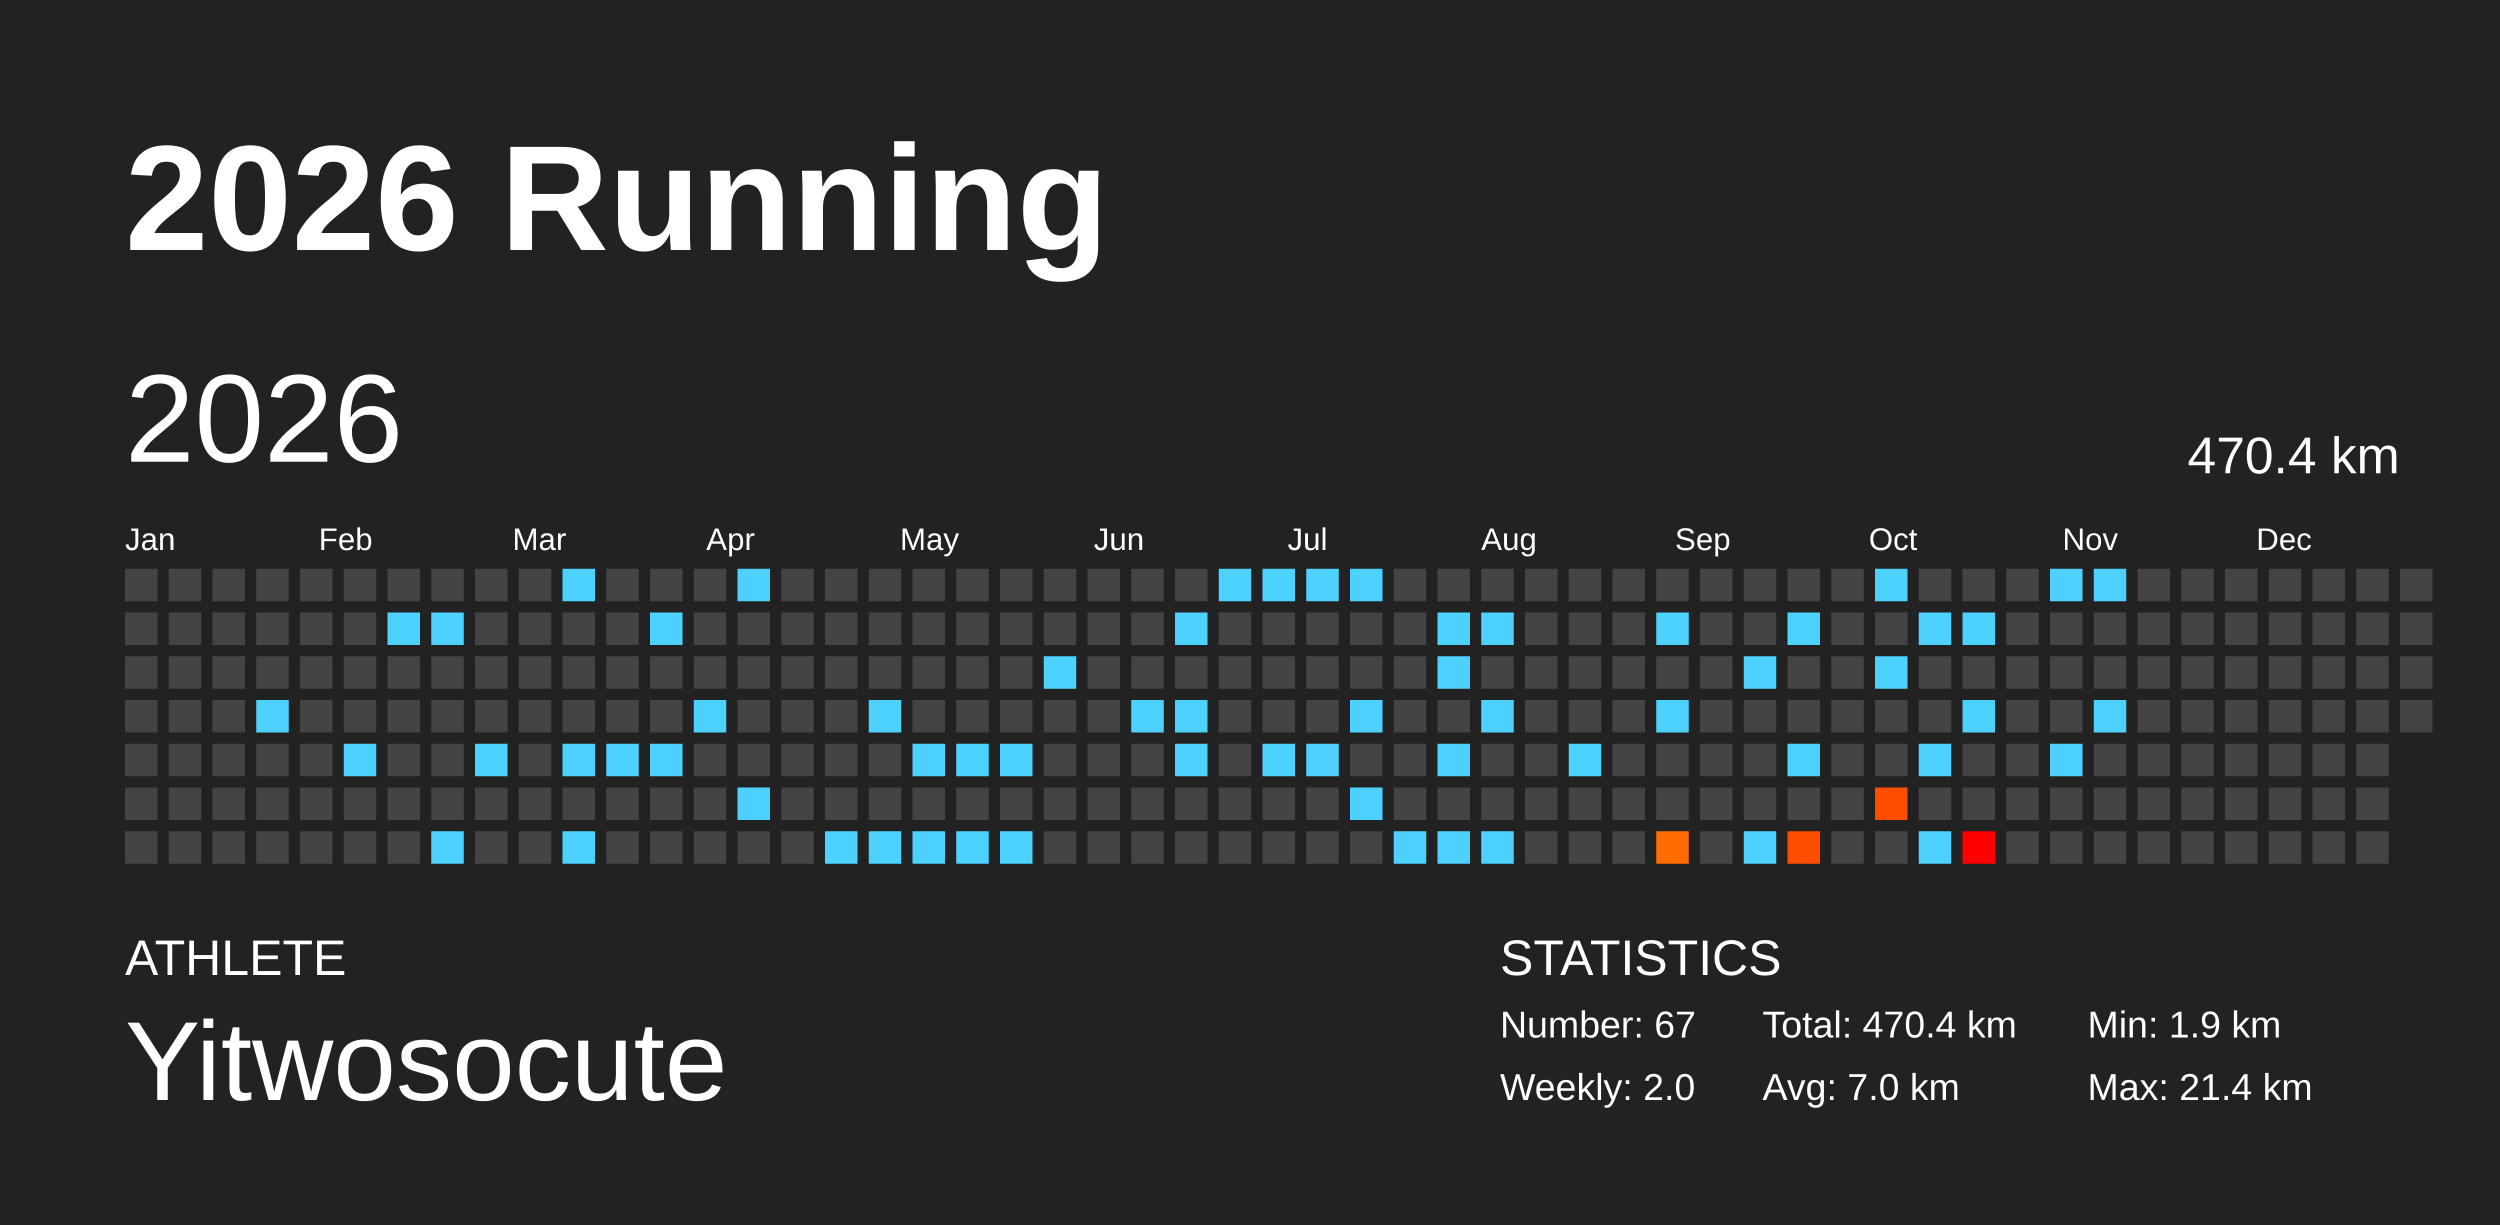
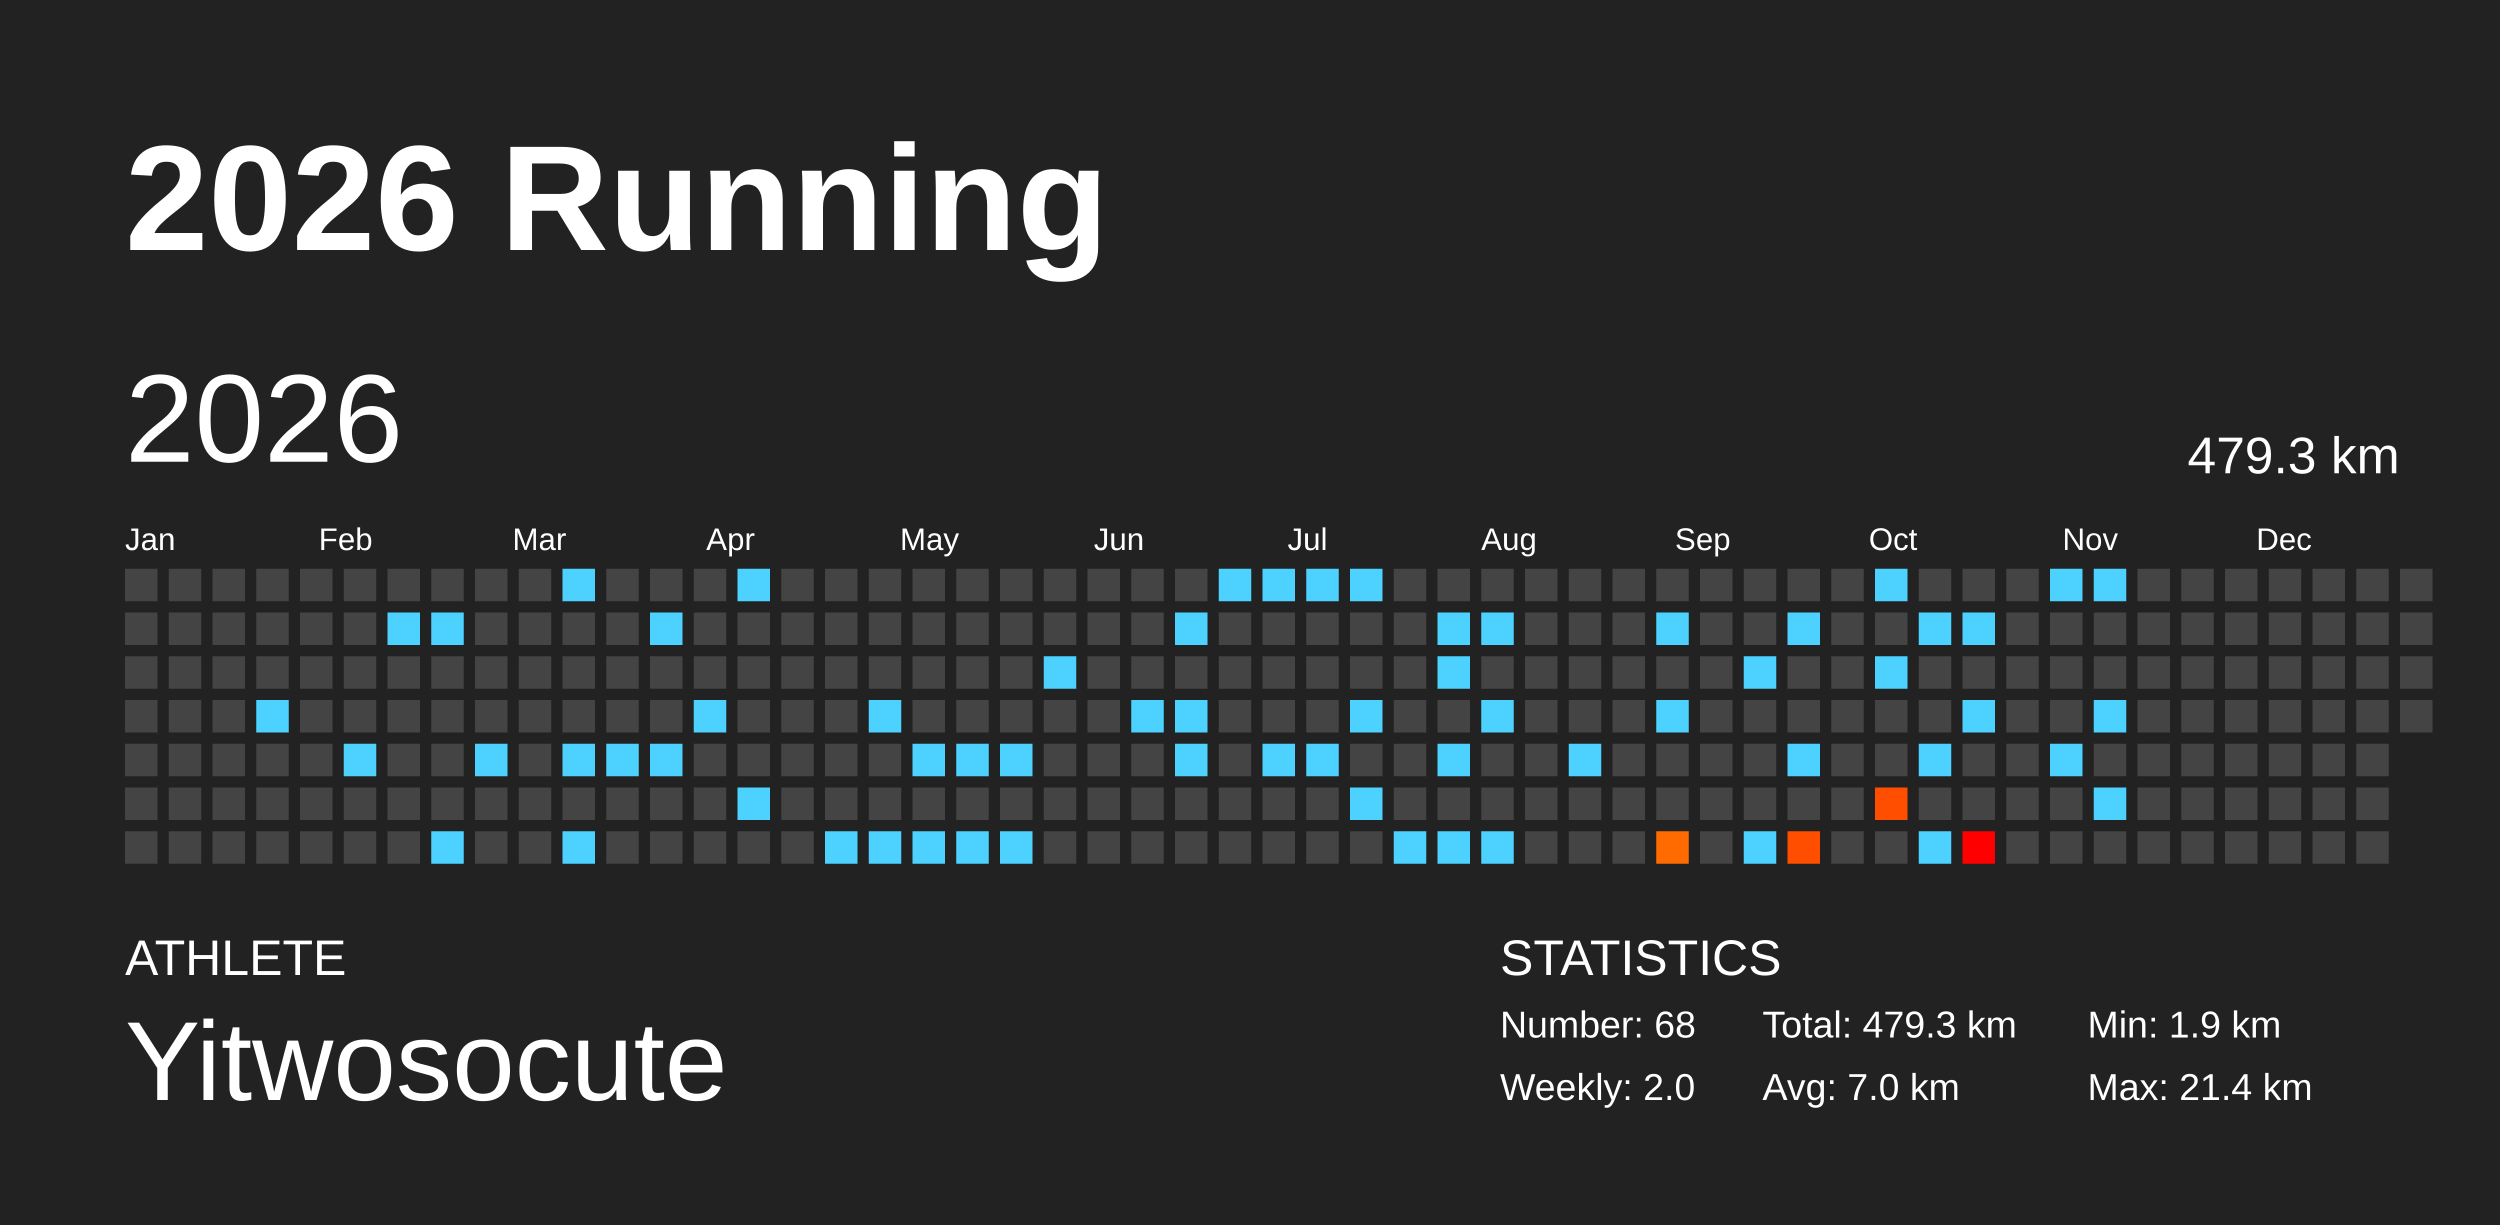
<svg xmlns="http://www.w3.org/2000/svg" baseProfile="full" height="98mm" version="1.1" viewBox="0,0,200,98" width="200mm">
  <defs />
  <rect fill="#222222" height="98" width="200" x="0" y="0" />
  <text fill="#FFFFFF" style="font-size:12px; font-family:Arial; font-weight:bold;" x="10" y="20">2026 Running</text>
  <text fill="#FFFFFF" style="font-size:4px; font-family:Arial" x="10" y="78">ATHLETE</text>
  <text fill="#FFFFFF" style="font-size:9px; font-family:Arial" x="10" y="88">Yitwosocute</text>
  <text fill="#FFFFFF" style="font-size:4px; font-family:Arial" x="120" y="78">STATISTICS</text>
-   <text fill="#FFFFFF" style="font-size:3px; font-family:Arial" x="120" y="83">Number: 67</text>
+   <text fill="#FFFFFF" style="font-size:3px; font-family:Arial" x="120" y="83">Number: 68</text>
  <text fill="#FFFFFF" style="font-size:3px; font-family:Arial" x="120" y="88">Weekly: 2.0</text>
-   <text fill="#FFFFFF" style="font-size:3px; font-family:Arial" x="141" y="83">Total: 470.4 km</text>
+   <text fill="#FFFFFF" style="font-size:3px; font-family:Arial" x="141" y="83">Total: 479.3 km</text>
  <text fill="#FFFFFF" style="font-size:3px; font-family:Arial" x="141" y="88">Avg: 7.0 km</text>
  <text fill="#FFFFFF" style="font-size:3px; font-family:Arial" x="167" y="83">Min: 1.9 km</text>
  <text fill="#FFFFFF" style="font-size:3px; font-family:Arial" x="167" y="88">Max: 21.4 km</text>
  <text dominant-baseline="hanging" fill="#FFFFFF" style="font-size:10.0px; font-family:Arial;" x="10" y="30">2026</text>
-   <text dominant-baseline="hanging" fill="#FFFFFF" style="font-size:4.125px; font-family:Arial;" x="175" y="35">470.4 km</text>
+   <text dominant-baseline="hanging" fill="#FFFFFF" style="font-size:4.125px; font-family:Arial;" x="175" y="35">479.3 km</text>
  <text fill="#FFFFFF" style="font-size:2.5px; font-family:Arial" x="10.0" y="44">Jan</text>
  <text fill="#FFFFFF" style="font-size:2.5px; font-family:Arial" x="25.5" y="44">Feb</text>
  <text fill="#FFFFFF" style="font-size:2.5px; font-family:Arial" x="41.0" y="44">Mar</text>
  <text fill="#FFFFFF" style="font-size:2.5px; font-family:Arial" x="56.5" y="44">Apr</text>
  <text fill="#FFFFFF" style="font-size:2.5px; font-family:Arial" x="72.0" y="44">May</text>
  <text fill="#FFFFFF" style="font-size:2.5px; font-family:Arial" x="87.5" y="44">Jun</text>
  <text fill="#FFFFFF" style="font-size:2.5px; font-family:Arial" x="103.0" y="44">Jul</text>
  <text fill="#FFFFFF" style="font-size:2.5px; font-family:Arial" x="118.5" y="44">Aug</text>
  <text fill="#FFFFFF" style="font-size:2.5px; font-family:Arial" x="134.0" y="44">Sep</text>
  <text fill="#FFFFFF" style="font-size:2.5px; font-family:Arial" x="149.5" y="44">Oct</text>
  <text fill="#FFFFFF" style="font-size:2.5px; font-family:Arial" x="165.0" y="44">Nov</text>
  <text fill="#FFFFFF" style="font-size:2.5px; font-family:Arial" x="180.5" y="44">Dec</text>
  <rect fill="#444444" height="2.6" width="2.6" x="10.0" y="45.5" />
  <rect fill="#444444" height="2.6" width="2.6" x="10.0" y="49.0" />
  <rect fill="#444444" height="2.6" width="2.6" x="10.0" y="52.5" />
  <rect fill="#444444" height="2.6" width="2.6" x="10.0" y="56.0" />
  <rect fill="#444444" height="2.6" width="2.6" x="10.0" y="59.5" />
  <rect fill="#444444" height="2.6" width="2.6" x="10.0" y="63.0" />
  <rect fill="#444444" height="2.6" width="2.6" x="10.0" y="66.5" />
  <rect fill="#444444" height="2.6" width="2.6" x="13.5" y="45.5" />
  <rect fill="#444444" height="2.6" width="2.6" x="13.5" y="49.0" />
  <rect fill="#444444" height="2.6" width="2.6" x="13.5" y="52.5" />
  <rect fill="#444444" height="2.6" width="2.6" x="13.5" y="56.0" />
  <rect fill="#444444" height="2.6" width="2.6" x="13.5" y="59.5" />
  <rect fill="#444444" height="2.6" width="2.6" x="13.5" y="63.0" />
  <rect fill="#444444" height="2.6" width="2.6" x="13.5" y="66.5" />
  <rect fill="#444444" height="2.6" width="2.6" x="17.0" y="45.5" />
  <rect fill="#444444" height="2.6" width="2.6" x="17.0" y="49.0" />
  <rect fill="#444444" height="2.6" width="2.6" x="17.0" y="52.5" />
  <rect fill="#444444" height="2.6" width="2.6" x="17.0" y="56.0" />
  <rect fill="#444444" height="2.6" width="2.6" x="17.0" y="59.5" />
  <rect fill="#444444" height="2.6" width="2.6" x="17.0" y="63.0" />
  <rect fill="#444444" height="2.6" width="2.6" x="17.0" y="66.5" />
  <rect fill="#444444" height="2.6" width="2.6" x="20.5" y="45.5" />
  <rect fill="#444444" height="2.6" width="2.6" x="20.5" y="49.0" />
  <rect fill="#444444" height="2.6" width="2.6" x="20.5" y="52.5" />
  <rect fill="#4dd2ff" height="2.6" width="2.6" x="20.5" y="56.0" />
  <rect fill="#444444" height="2.6" width="2.6" x="20.5" y="59.5" />
  <rect fill="#444444" height="2.6" width="2.6" x="20.5" y="63.0" />
  <rect fill="#444444" height="2.6" width="2.6" x="20.5" y="66.5" />
  <rect fill="#444444" height="2.6" width="2.6" x="24.0" y="45.5" />
  <rect fill="#444444" height="2.6" width="2.6" x="24.0" y="49.0" />
  <rect fill="#444444" height="2.6" width="2.6" x="24.0" y="52.5" />
  <rect fill="#444444" height="2.6" width="2.6" x="24.0" y="56.0" />
  <rect fill="#444444" height="2.6" width="2.6" x="24.0" y="59.5" />
  <rect fill="#444444" height="2.6" width="2.6" x="24.0" y="63.0" />
  <rect fill="#444444" height="2.6" width="2.6" x="24.0" y="66.5" />
  <rect fill="#444444" height="2.6" width="2.6" x="27.5" y="45.5" />
  <rect fill="#444444" height="2.6" width="2.6" x="27.5" y="49.0" />
  <rect fill="#444444" height="2.6" width="2.6" x="27.5" y="52.5" />
  <rect fill="#444444" height="2.6" width="2.6" x="27.5" y="56.0" />
  <rect fill="#4dd2ff" height="2.6" width="2.6" x="27.5" y="59.5" />
  <rect fill="#444444" height="2.6" width="2.6" x="27.5" y="63.0" />
  <rect fill="#444444" height="2.6" width="2.6" x="27.5" y="66.5" />
  <rect fill="#444444" height="2.6" width="2.6" x="31.0" y="45.5" />
  <rect fill="#4dd2ff" height="2.6" width="2.6" x="31.0" y="49.0" />
  <rect fill="#444444" height="2.6" width="2.6" x="31.0" y="52.5" />
  <rect fill="#444444" height="2.6" width="2.6" x="31.0" y="56.0" />
  <rect fill="#444444" height="2.6" width="2.6" x="31.0" y="59.5" />
  <rect fill="#444444" height="2.6" width="2.6" x="31.0" y="63.0" />
  <rect fill="#444444" height="2.6" width="2.6" x="31.0" y="66.5" />
  <rect fill="#444444" height="2.6" width="2.6" x="34.5" y="45.5" />
  <rect fill="#4dd2ff" height="2.6" width="2.6" x="34.5" y="49.0" />
  <rect fill="#444444" height="2.6" width="2.6" x="34.5" y="52.5" />
  <rect fill="#444444" height="2.6" width="2.6" x="34.5" y="56.0" />
  <rect fill="#444444" height="2.6" width="2.6" x="34.5" y="59.5" />
  <rect fill="#444444" height="2.6" width="2.6" x="34.5" y="63.0" />
  <rect fill="#4dd2ff" height="2.6" width="2.6" x="34.5" y="66.5" />
  <rect fill="#444444" height="2.6" width="2.6" x="38.0" y="45.5" />
  <rect fill="#444444" height="2.6" width="2.6" x="38.0" y="49.0" />
  <rect fill="#444444" height="2.6" width="2.6" x="38.0" y="52.5" />
  <rect fill="#444444" height="2.6" width="2.6" x="38.0" y="56.0" />
  <rect fill="#4dd2ff" height="2.6" width="2.6" x="38.0" y="59.5" />
  <rect fill="#444444" height="2.6" width="2.6" x="38.0" y="63.0" />
  <rect fill="#444444" height="2.6" width="2.6" x="38.0" y="66.5" />
  <rect fill="#444444" height="2.6" width="2.6" x="41.5" y="45.5" />
  <rect fill="#444444" height="2.6" width="2.6" x="41.5" y="49.0" />
  <rect fill="#444444" height="2.6" width="2.6" x="41.5" y="52.5" />
  <rect fill="#444444" height="2.6" width="2.6" x="41.5" y="56.0" />
  <rect fill="#444444" height="2.6" width="2.6" x="41.5" y="59.5" />
  <rect fill="#444444" height="2.6" width="2.6" x="41.5" y="63.0" />
  <rect fill="#444444" height="2.6" width="2.6" x="41.5" y="66.5" />
  <rect fill="#4dd2ff" height="2.6" width="2.6" x="45.0" y="45.5" />
  <rect fill="#444444" height="2.6" width="2.6" x="45.0" y="49.0" />
  <rect fill="#444444" height="2.6" width="2.6" x="45.0" y="52.5" />
  <rect fill="#444444" height="2.6" width="2.6" x="45.0" y="56.0" />
  <rect fill="#4dd2ff" height="2.6" width="2.6" x="45.0" y="59.5" />
  <rect fill="#444444" height="2.6" width="2.6" x="45.0" y="63.0" />
  <rect fill="#4dd2ff" height="2.6" width="2.6" x="45.0" y="66.5" />
  <rect fill="#444444" height="2.6" width="2.6" x="48.5" y="45.5" />
  <rect fill="#444444" height="2.6" width="2.6" x="48.5" y="49.0" />
  <rect fill="#444444" height="2.6" width="2.6" x="48.5" y="52.5" />
  <rect fill="#444444" height="2.6" width="2.6" x="48.5" y="56.0" />
  <rect fill="#4dd2ff" height="2.6" width="2.6" x="48.5" y="59.5" />
  <rect fill="#444444" height="2.6" width="2.6" x="48.5" y="63.0" />
  <rect fill="#444444" height="2.6" width="2.6" x="48.5" y="66.5" />
  <rect fill="#444444" height="2.6" width="2.6" x="52.0" y="45.5" />
  <rect fill="#4dd2ff" height="2.6" width="2.6" x="52.0" y="49.0" />
  <rect fill="#444444" height="2.6" width="2.6" x="52.0" y="52.5" />
  <rect fill="#444444" height="2.6" width="2.6" x="52.0" y="56.0" />
  <rect fill="#4dd2ff" height="2.6" width="2.6" x="52.0" y="59.5" />
  <rect fill="#444444" height="2.6" width="2.6" x="52.0" y="63.0" />
  <rect fill="#444444" height="2.6" width="2.6" x="52.0" y="66.5" />
  <rect fill="#444444" height="2.6" width="2.6" x="55.5" y="45.5" />
  <rect fill="#444444" height="2.6" width="2.6" x="55.5" y="49.0" />
  <rect fill="#444444" height="2.6" width="2.6" x="55.5" y="52.5" />
  <rect fill="#4dd2ff" height="2.6" width="2.6" x="55.5" y="56.0" />
  <rect fill="#444444" height="2.6" width="2.6" x="55.5" y="59.5" />
  <rect fill="#444444" height="2.6" width="2.6" x="55.5" y="63.0" />
  <rect fill="#444444" height="2.6" width="2.6" x="55.5" y="66.5" />
  <rect fill="#4dd2ff" height="2.6" width="2.6" x="59.0" y="45.5" />
  <rect fill="#444444" height="2.6" width="2.6" x="59.0" y="49.0" />
  <rect fill="#444444" height="2.6" width="2.6" x="59.0" y="52.5" />
  <rect fill="#444444" height="2.6" width="2.6" x="59.0" y="56.0" />
  <rect fill="#444444" height="2.6" width="2.6" x="59.0" y="59.5" />
  <rect fill="#4dd2ff" height="2.6" width="2.6" x="59.0" y="63.0" />
  <rect fill="#444444" height="2.6" width="2.6" x="59.0" y="66.5" />
  <rect fill="#444444" height="2.6" width="2.6" x="62.5" y="45.5" />
  <rect fill="#444444" height="2.6" width="2.6" x="62.5" y="49.0" />
  <rect fill="#444444" height="2.6" width="2.6" x="62.5" y="52.5" />
  <rect fill="#444444" height="2.6" width="2.6" x="62.5" y="56.0" />
  <rect fill="#444444" height="2.6" width="2.6" x="62.5" y="59.5" />
  <rect fill="#444444" height="2.6" width="2.6" x="62.5" y="63.0" />
  <rect fill="#444444" height="2.6" width="2.6" x="62.5" y="66.5" />
  <rect fill="#444444" height="2.6" width="2.6" x="66.0" y="45.5" />
  <rect fill="#444444" height="2.6" width="2.6" x="66.0" y="49.0" />
  <rect fill="#444444" height="2.6" width="2.6" x="66.0" y="52.5" />
  <rect fill="#444444" height="2.6" width="2.6" x="66.0" y="56.0" />
  <rect fill="#444444" height="2.6" width="2.6" x="66.0" y="59.5" />
  <rect fill="#444444" height="2.6" width="2.6" x="66.0" y="63.0" />
  <rect fill="#4dd2ff" height="2.6" width="2.6" x="66.0" y="66.5" />
  <rect fill="#444444" height="2.6" width="2.6" x="69.5" y="45.5" />
  <rect fill="#444444" height="2.6" width="2.6" x="69.5" y="49.0" />
  <rect fill="#444444" height="2.6" width="2.6" x="69.5" y="52.5" />
  <rect fill="#4dd2ff" height="2.6" width="2.6" x="69.5" y="56.0" />
  <rect fill="#444444" height="2.6" width="2.6" x="69.5" y="59.5" />
  <rect fill="#444444" height="2.6" width="2.6" x="69.5" y="63.0" />
  <rect fill="#4dd2ff" height="2.6" width="2.6" x="69.5" y="66.5" />
  <rect fill="#444444" height="2.6" width="2.6" x="73.0" y="45.5" />
  <rect fill="#444444" height="2.6" width="2.6" x="73.0" y="49.0" />
  <rect fill="#444444" height="2.6" width="2.6" x="73.0" y="52.5" />
  <rect fill="#444444" height="2.6" width="2.6" x="73.0" y="56.0" />
  <rect fill="#4dd2ff" height="2.6" width="2.6" x="73.0" y="59.5" />
  <rect fill="#444444" height="2.6" width="2.6" x="73.0" y="63.0" />
  <rect fill="#4dd2ff" height="2.6" width="2.6" x="73.0" y="66.5" />
  <rect fill="#444444" height="2.6" width="2.6" x="76.5" y="45.5" />
  <rect fill="#444444" height="2.6" width="2.6" x="76.5" y="49.0" />
  <rect fill="#444444" height="2.6" width="2.6" x="76.5" y="52.5" />
  <rect fill="#444444" height="2.6" width="2.6" x="76.5" y="56.0" />
  <rect fill="#4dd2ff" height="2.6" width="2.6" x="76.5" y="59.5" />
  <rect fill="#444444" height="2.6" width="2.6" x="76.5" y="63.0" />
  <rect fill="#4dd2ff" height="2.6" width="2.6" x="76.5" y="66.5" />
  <rect fill="#444444" height="2.6" width="2.6" x="80.0" y="45.5" />
  <rect fill="#444444" height="2.6" width="2.6" x="80.0" y="49.0" />
  <rect fill="#444444" height="2.6" width="2.6" x="80.0" y="52.5" />
  <rect fill="#444444" height="2.6" width="2.6" x="80.0" y="56.0" />
  <rect fill="#4dd2ff" height="2.6" width="2.6" x="80.0" y="59.5" />
  <rect fill="#444444" height="2.6" width="2.6" x="80.0" y="63.0" />
  <rect fill="#4dd2ff" height="2.6" width="2.6" x="80.0" y="66.5" />
  <rect fill="#444444" height="2.6" width="2.6" x="83.5" y="45.5" />
  <rect fill="#444444" height="2.6" width="2.6" x="83.5" y="49.0" />
  <rect fill="#4dd2ff" height="2.6" width="2.6" x="83.5" y="52.5" />
  <rect fill="#444444" height="2.6" width="2.6" x="83.5" y="56.0" />
  <rect fill="#444444" height="2.6" width="2.6" x="83.5" y="59.5" />
  <rect fill="#444444" height="2.6" width="2.6" x="83.5" y="63.0" />
  <rect fill="#444444" height="2.6" width="2.6" x="83.5" y="66.5" />
  <rect fill="#444444" height="2.6" width="2.6" x="87.0" y="45.5" />
  <rect fill="#444444" height="2.6" width="2.6" x="87.0" y="49.0" />
  <rect fill="#444444" height="2.6" width="2.6" x="87.0" y="52.5" />
  <rect fill="#444444" height="2.6" width="2.6" x="87.0" y="56.0" />
  <rect fill="#444444" height="2.6" width="2.6" x="87.0" y="59.5" />
  <rect fill="#444444" height="2.6" width="2.6" x="87.0" y="63.0" />
  <rect fill="#444444" height="2.6" width="2.6" x="87.0" y="66.5" />
  <rect fill="#444444" height="2.6" width="2.6" x="90.5" y="45.5" />
  <rect fill="#444444" height="2.6" width="2.6" x="90.5" y="49.0" />
  <rect fill="#444444" height="2.6" width="2.6" x="90.5" y="52.5" />
  <rect fill="#4dd2ff" height="2.6" width="2.6" x="90.5" y="56.0" />
  <rect fill="#444444" height="2.6" width="2.6" x="90.5" y="59.5" />
  <rect fill="#444444" height="2.6" width="2.6" x="90.5" y="63.0" />
  <rect fill="#444444" height="2.6" width="2.6" x="90.5" y="66.5" />
  <rect fill="#444444" height="2.6" width="2.6" x="94.0" y="45.5" />
  <rect fill="#4dd2ff" height="2.6" width="2.6" x="94.0" y="49.0" />
  <rect fill="#444444" height="2.6" width="2.6" x="94.0" y="52.5" />
  <rect fill="#4dd2ff" height="2.6" width="2.6" x="94.0" y="56.0" />
  <rect fill="#4dd2ff" height="2.6" width="2.6" x="94.0" y="59.5" />
  <rect fill="#444444" height="2.6" width="2.6" x="94.0" y="63.0" />
  <rect fill="#444444" height="2.6" width="2.6" x="94.0" y="66.5" />
  <rect fill="#4dd2ff" height="2.6" width="2.6" x="97.5" y="45.5" />
  <rect fill="#444444" height="2.6" width="2.6" x="97.5" y="49.0" />
  <rect fill="#444444" height="2.6" width="2.6" x="97.5" y="52.5" />
  <rect fill="#444444" height="2.6" width="2.6" x="97.5" y="56.0" />
  <rect fill="#444444" height="2.6" width="2.6" x="97.5" y="59.5" />
  <rect fill="#444444" height="2.6" width="2.6" x="97.5" y="63.0" />
  <rect fill="#444444" height="2.6" width="2.6" x="97.5" y="66.5" />
  <rect fill="#4dd2ff" height="2.6" width="2.6" x="101.0" y="45.5" />
  <rect fill="#444444" height="2.6" width="2.6" x="101.0" y="49.0" />
  <rect fill="#444444" height="2.6" width="2.6" x="101.0" y="52.5" />
  <rect fill="#444444" height="2.6" width="2.6" x="101.0" y="56.0" />
  <rect fill="#4dd2ff" height="2.6" width="2.6" x="101.0" y="59.5" />
  <rect fill="#444444" height="2.6" width="2.6" x="101.0" y="63.0" />
  <rect fill="#444444" height="2.6" width="2.6" x="101.0" y="66.5" />
  <rect fill="#4dd2ff" height="2.6" width="2.6" x="104.5" y="45.5" />
  <rect fill="#444444" height="2.6" width="2.6" x="104.5" y="49.0" />
  <rect fill="#444444" height="2.6" width="2.6" x="104.5" y="52.5" />
  <rect fill="#444444" height="2.6" width="2.6" x="104.5" y="56.0" />
  <rect fill="#4dd2ff" height="2.6" width="2.6" x="104.5" y="59.5" />
  <rect fill="#444444" height="2.6" width="2.6" x="104.5" y="63.0" />
  <rect fill="#444444" height="2.6" width="2.6" x="104.5" y="66.5" />
  <rect fill="#4dd2ff" height="2.6" width="2.6" x="108.0" y="45.5" />
  <rect fill="#444444" height="2.6" width="2.6" x="108.0" y="49.0" />
  <rect fill="#444444" height="2.6" width="2.6" x="108.0" y="52.5" />
  <rect fill="#4dd2ff" height="2.6" width="2.6" x="108.0" y="56.0" />
  <rect fill="#444444" height="2.6" width="2.6" x="108.0" y="59.5" />
  <rect fill="#4dd2ff" height="2.6" width="2.6" x="108.0" y="63.0" />
  <rect fill="#444444" height="2.6" width="2.6" x="108.0" y="66.5" />
  <rect fill="#444444" height="2.6" width="2.6" x="111.5" y="45.5" />
  <rect fill="#444444" height="2.6" width="2.6" x="111.5" y="49.0" />
  <rect fill="#444444" height="2.6" width="2.6" x="111.5" y="52.5" />
  <rect fill="#444444" height="2.6" width="2.6" x="111.5" y="56.0" />
  <rect fill="#444444" height="2.6" width="2.6" x="111.5" y="59.5" />
  <rect fill="#444444" height="2.6" width="2.6" x="111.5" y="63.0" />
  <rect fill="#4dd2ff" height="2.6" width="2.6" x="111.5" y="66.5" />
  <rect fill="#444444" height="2.6" width="2.6" x="115.0" y="45.5" />
  <rect fill="#4dd2ff" height="2.6" width="2.6" x="115.0" y="49.0" />
  <rect fill="#4dd2ff" height="2.6" width="2.6" x="115.0" y="52.5" />
  <rect fill="#444444" height="2.6" width="2.6" x="115.0" y="56.0" />
  <rect fill="#4dd2ff" height="2.6" width="2.6" x="115.0" y="59.5" />
  <rect fill="#444444" height="2.6" width="2.6" x="115.0" y="63.0" />
  <rect fill="#4dd2ff" height="2.6" width="2.6" x="115.0" y="66.5" />
  <rect fill="#444444" height="2.6" width="2.6" x="118.5" y="45.5" />
  <rect fill="#4dd2ff" height="2.6" width="2.6" x="118.5" y="49.0" />
  <rect fill="#444444" height="2.6" width="2.6" x="118.5" y="52.5" />
  <rect fill="#4dd2ff" height="2.6" width="2.6" x="118.5" y="56.0" />
  <rect fill="#444444" height="2.6" width="2.6" x="118.5" y="59.5" />
  <rect fill="#444444" height="2.6" width="2.6" x="118.5" y="63.0" />
  <rect fill="#4dd2ff" height="2.6" width="2.6" x="118.5" y="66.5" />
  <rect fill="#444444" height="2.6" width="2.6" x="122.0" y="45.5" />
  <rect fill="#444444" height="2.6" width="2.6" x="122.0" y="49.0" />
  <rect fill="#444444" height="2.6" width="2.6" x="122.0" y="52.5" />
  <rect fill="#444444" height="2.6" width="2.6" x="122.0" y="56.0" />
  <rect fill="#444444" height="2.6" width="2.6" x="122.0" y="59.5" />
  <rect fill="#444444" height="2.6" width="2.6" x="122.0" y="63.0" />
  <rect fill="#444444" height="2.6" width="2.6" x="122.0" y="66.5" />
  <rect fill="#444444" height="2.6" width="2.6" x="125.5" y="45.5" />
  <rect fill="#444444" height="2.6" width="2.6" x="125.5" y="49.0" />
  <rect fill="#444444" height="2.6" width="2.6" x="125.5" y="52.5" />
  <rect fill="#444444" height="2.6" width="2.6" x="125.5" y="56.0" />
  <rect fill="#4dd2ff" height="2.6" width="2.6" x="125.5" y="59.5" />
  <rect fill="#444444" height="2.6" width="2.6" x="125.5" y="63.0" />
  <rect fill="#444444" height="2.6" width="2.6" x="125.5" y="66.5" />
  <rect fill="#444444" height="2.6" width="2.6" x="129.0" y="45.5" />
  <rect fill="#444444" height="2.6" width="2.6" x="129.0" y="49.0" />
  <rect fill="#444444" height="2.6" width="2.6" x="129.0" y="52.5" />
  <rect fill="#444444" height="2.6" width="2.6" x="129.0" y="56.0" />
  <rect fill="#444444" height="2.6" width="2.6" x="129.0" y="59.5" />
  <rect fill="#444444" height="2.6" width="2.6" x="129.0" y="63.0" />
  <rect fill="#444444" height="2.6" width="2.6" x="129.0" y="66.5" />
  <rect fill="#444444" height="2.6" width="2.6" x="132.5" y="45.5" />
  <rect fill="#4dd2ff" height="2.6" width="2.6" x="132.5" y="49.0" />
  <rect fill="#444444" height="2.6" width="2.6" x="132.5" y="52.5" />
  <rect fill="#4dd2ff" height="2.6" width="2.6" x="132.5" y="56.0" />
  <rect fill="#444444" height="2.6" width="2.6" x="132.5" y="59.5" />
  <rect fill="#444444" height="2.6" width="2.6" x="132.5" y="63.0" />
  <rect fill="#ff6b00" height="2.6" width="2.6" x="132.5" y="66.5" />
  <rect fill="#444444" height="2.6" width="2.6" x="136.0" y="45.5" />
  <rect fill="#444444" height="2.6" width="2.6" x="136.0" y="49.0" />
  <rect fill="#444444" height="2.6" width="2.6" x="136.0" y="52.5" />
  <rect fill="#444444" height="2.6" width="2.6" x="136.0" y="56.0" />
  <rect fill="#444444" height="2.6" width="2.6" x="136.0" y="59.5" />
  <rect fill="#444444" height="2.6" width="2.6" x="136.0" y="63.0" />
  <rect fill="#444444" height="2.6" width="2.6" x="136.0" y="66.5" />
  <rect fill="#444444" height="2.6" width="2.6" x="139.5" y="45.5" />
  <rect fill="#444444" height="2.6" width="2.6" x="139.5" y="49.0" />
  <rect fill="#4dd2ff" height="2.6" width="2.6" x="139.5" y="52.5" />
  <rect fill="#444444" height="2.6" width="2.6" x="139.5" y="56.0" />
  <rect fill="#444444" height="2.6" width="2.6" x="139.5" y="59.5" />
  <rect fill="#444444" height="2.6" width="2.6" x="139.5" y="63.0" />
  <rect fill="#4dd2ff" height="2.6" width="2.6" x="139.5" y="66.5" />
  <rect fill="#444444" height="2.6" width="2.6" x="143.0" y="45.5" />
  <rect fill="#4dd2ff" height="2.6" width="2.6" x="143.0" y="49.0" />
  <rect fill="#444444" height="2.6" width="2.6" x="143.0" y="52.5" />
  <rect fill="#444444" height="2.6" width="2.6" x="143.0" y="56.0" />
  <rect fill="#4dd2ff" height="2.6" width="2.6" x="143.0" y="59.5" />
  <rect fill="#444444" height="2.6" width="2.6" x="143.0" y="63.0" />
  <rect fill="#ff4e00" height="2.6" width="2.6" x="143.0" y="66.5" />
  <rect fill="#444444" height="2.6" width="2.6" x="146.5" y="45.5" />
  <rect fill="#444444" height="2.6" width="2.6" x="146.5" y="49.0" />
  <rect fill="#444444" height="2.6" width="2.6" x="146.5" y="52.5" />
  <rect fill="#444444" height="2.6" width="2.6" x="146.5" y="56.0" />
  <rect fill="#444444" height="2.6" width="2.6" x="146.5" y="59.5" />
  <rect fill="#444444" height="2.6" width="2.6" x="146.5" y="63.0" />
  <rect fill="#444444" height="2.6" width="2.6" x="146.5" y="66.5" />
  <rect fill="#4dd2ff" height="2.6" width="2.6" x="150.0" y="45.5" />
  <rect fill="#444444" height="2.6" width="2.6" x="150.0" y="49.0" />
  <rect fill="#4dd2ff" height="2.6" width="2.6" x="150.0" y="52.5" />
  <rect fill="#444444" height="2.6" width="2.6" x="150.0" y="56.0" />
  <rect fill="#444444" height="2.6" width="2.6" x="150.0" y="59.5" />
  <rect fill="#ff4e00" height="2.6" width="2.6" x="150.0" y="63.0" />
  <rect fill="#444444" height="2.6" width="2.6" x="150.0" y="66.5" />
  <rect fill="#444444" height="2.6" width="2.6" x="153.5" y="45.5" />
  <rect fill="#4dd2ff" height="2.6" width="2.6" x="153.5" y="49.0" />
  <rect fill="#444444" height="2.6" width="2.6" x="153.5" y="52.5" />
  <rect fill="#444444" height="2.6" width="2.6" x="153.5" y="56.0" />
  <rect fill="#4dd2ff" height="2.6" width="2.6" x="153.5" y="59.5" />
  <rect fill="#444444" height="2.6" width="2.6" x="153.5" y="63.0" />
  <rect fill="#4dd2ff" height="2.6" width="2.6" x="153.5" y="66.5" />
  <rect fill="#444444" height="2.6" width="2.6" x="157.0" y="45.5" />
  <rect fill="#4dd2ff" height="2.6" width="2.6" x="157.0" y="49.0" />
  <rect fill="#444444" height="2.6" width="2.6" x="157.0" y="52.5" />
  <rect fill="#4dd2ff" height="2.6" width="2.6" x="157.0" y="56.0" />
  <rect fill="#444444" height="2.6" width="2.6" x="157.0" y="59.5" />
  <rect fill="#444444" height="2.6" width="2.6" x="157.0" y="63.0" />
  <rect fill="red" height="2.6" width="2.6" x="157.0" y="66.5" />
  <rect fill="#444444" height="2.6" width="2.6" x="160.5" y="45.5" />
  <rect fill="#444444" height="2.6" width="2.6" x="160.5" y="49.0" />
  <rect fill="#444444" height="2.6" width="2.6" x="160.5" y="52.5" />
  <rect fill="#444444" height="2.6" width="2.6" x="160.5" y="56.0" />
  <rect fill="#444444" height="2.6" width="2.6" x="160.5" y="59.5" />
  <rect fill="#444444" height="2.6" width="2.6" x="160.5" y="63.0" />
  <rect fill="#444444" height="2.6" width="2.6" x="160.5" y="66.5" />
  <rect fill="#4dd2ff" height="2.6" width="2.6" x="164.0" y="45.5" />
  <rect fill="#444444" height="2.6" width="2.6" x="164.0" y="49.0" />
  <rect fill="#444444" height="2.6" width="2.6" x="164.0" y="52.5" />
  <rect fill="#444444" height="2.6" width="2.6" x="164.0" y="56.0" />
  <rect fill="#4dd2ff" height="2.6" width="2.6" x="164.0" y="59.5" />
  <rect fill="#444444" height="2.6" width="2.6" x="164.0" y="63.0" />
  <rect fill="#444444" height="2.6" width="2.6" x="164.0" y="66.5" />
  <rect fill="#4dd2ff" height="2.6" width="2.6" x="167.5" y="45.5" />
  <rect fill="#444444" height="2.6" width="2.6" x="167.5" y="49.0" />
  <rect fill="#444444" height="2.6" width="2.6" x="167.5" y="52.5" />
  <rect fill="#4dd2ff" height="2.6" width="2.6" x="167.5" y="56.0" />
  <rect fill="#444444" height="2.6" width="2.6" x="167.5" y="59.5" />
-   <rect fill="#444444" height="2.6" width="2.6" x="167.5" y="63.0" />
+   <rect fill="#4dd2ff" height="2.6" width="2.6" x="167.5" y="63.0" />
  <rect fill="#444444" height="2.6" width="2.6" x="167.5" y="66.5" />
  <rect fill="#444444" height="2.6" width="2.6" x="171.0" y="45.5" />
  <rect fill="#444444" height="2.6" width="2.6" x="171.0" y="49.0" />
  <rect fill="#444444" height="2.6" width="2.6" x="171.0" y="52.5" />
  <rect fill="#444444" height="2.6" width="2.6" x="171.0" y="56.0" />
  <rect fill="#444444" height="2.6" width="2.6" x="171.0" y="59.5" />
  <rect fill="#444444" height="2.6" width="2.6" x="171.0" y="63.0" />
  <rect fill="#444444" height="2.6" width="2.6" x="171.0" y="66.5" />
  <rect fill="#444444" height="2.6" width="2.6" x="174.5" y="45.5" />
  <rect fill="#444444" height="2.6" width="2.6" x="174.5" y="49.0" />
  <rect fill="#444444" height="2.6" width="2.6" x="174.5" y="52.5" />
  <rect fill="#444444" height="2.6" width="2.6" x="174.5" y="56.0" />
  <rect fill="#444444" height="2.6" width="2.6" x="174.5" y="59.5" />
  <rect fill="#444444" height="2.6" width="2.6" x="174.5" y="63.0" />
  <rect fill="#444444" height="2.6" width="2.6" x="174.5" y="66.5" />
  <rect fill="#444444" height="2.6" width="2.6" x="178.0" y="45.5" />
  <rect fill="#444444" height="2.6" width="2.6" x="178.0" y="49.0" />
  <rect fill="#444444" height="2.6" width="2.6" x="178.0" y="52.5" />
  <rect fill="#444444" height="2.6" width="2.6" x="178.0" y="56.0" />
  <rect fill="#444444" height="2.6" width="2.6" x="178.0" y="59.5" />
  <rect fill="#444444" height="2.6" width="2.6" x="178.0" y="63.0" />
  <rect fill="#444444" height="2.6" width="2.6" x="178.0" y="66.5" />
  <rect fill="#444444" height="2.6" width="2.6" x="181.5" y="45.5" />
  <rect fill="#444444" height="2.6" width="2.6" x="181.5" y="49.0" />
  <rect fill="#444444" height="2.6" width="2.6" x="181.5" y="52.5" />
  <rect fill="#444444" height="2.6" width="2.6" x="181.5" y="56.0" />
  <rect fill="#444444" height="2.6" width="2.6" x="181.5" y="59.5" />
  <rect fill="#444444" height="2.6" width="2.6" x="181.5" y="63.0" />
  <rect fill="#444444" height="2.6" width="2.6" x="181.5" y="66.5" />
  <rect fill="#444444" height="2.6" width="2.6" x="185.0" y="45.5" />
  <rect fill="#444444" height="2.6" width="2.6" x="185.0" y="49.0" />
  <rect fill="#444444" height="2.6" width="2.6" x="185.0" y="52.5" />
  <rect fill="#444444" height="2.6" width="2.6" x="185.0" y="56.0" />
  <rect fill="#444444" height="2.6" width="2.6" x="185.0" y="59.5" />
  <rect fill="#444444" height="2.6" width="2.6" x="185.0" y="63.0" />
  <rect fill="#444444" height="2.6" width="2.6" x="185.0" y="66.5" />
  <rect fill="#444444" height="2.6" width="2.6" x="188.5" y="45.5" />
  <rect fill="#444444" height="2.6" width="2.6" x="188.5" y="49.0" />
  <rect fill="#444444" height="2.6" width="2.6" x="188.5" y="52.5" />
  <rect fill="#444444" height="2.6" width="2.6" x="188.5" y="56.0" />
  <rect fill="#444444" height="2.6" width="2.6" x="188.5" y="59.5" />
  <rect fill="#444444" height="2.6" width="2.6" x="188.5" y="63.0" />
  <rect fill="#444444" height="2.6" width="2.6" x="188.5" y="66.5" />
  <rect fill="#444444" height="2.6" width="2.6" x="192.0" y="45.5" />
  <rect fill="#444444" height="2.6" width="2.6" x="192.0" y="49.0" />
  <rect fill="#444444" height="2.6" width="2.6" x="192.0" y="52.5" />
  <rect fill="#444444" height="2.6" width="2.6" x="192.0" y="56.0" />
</svg>
